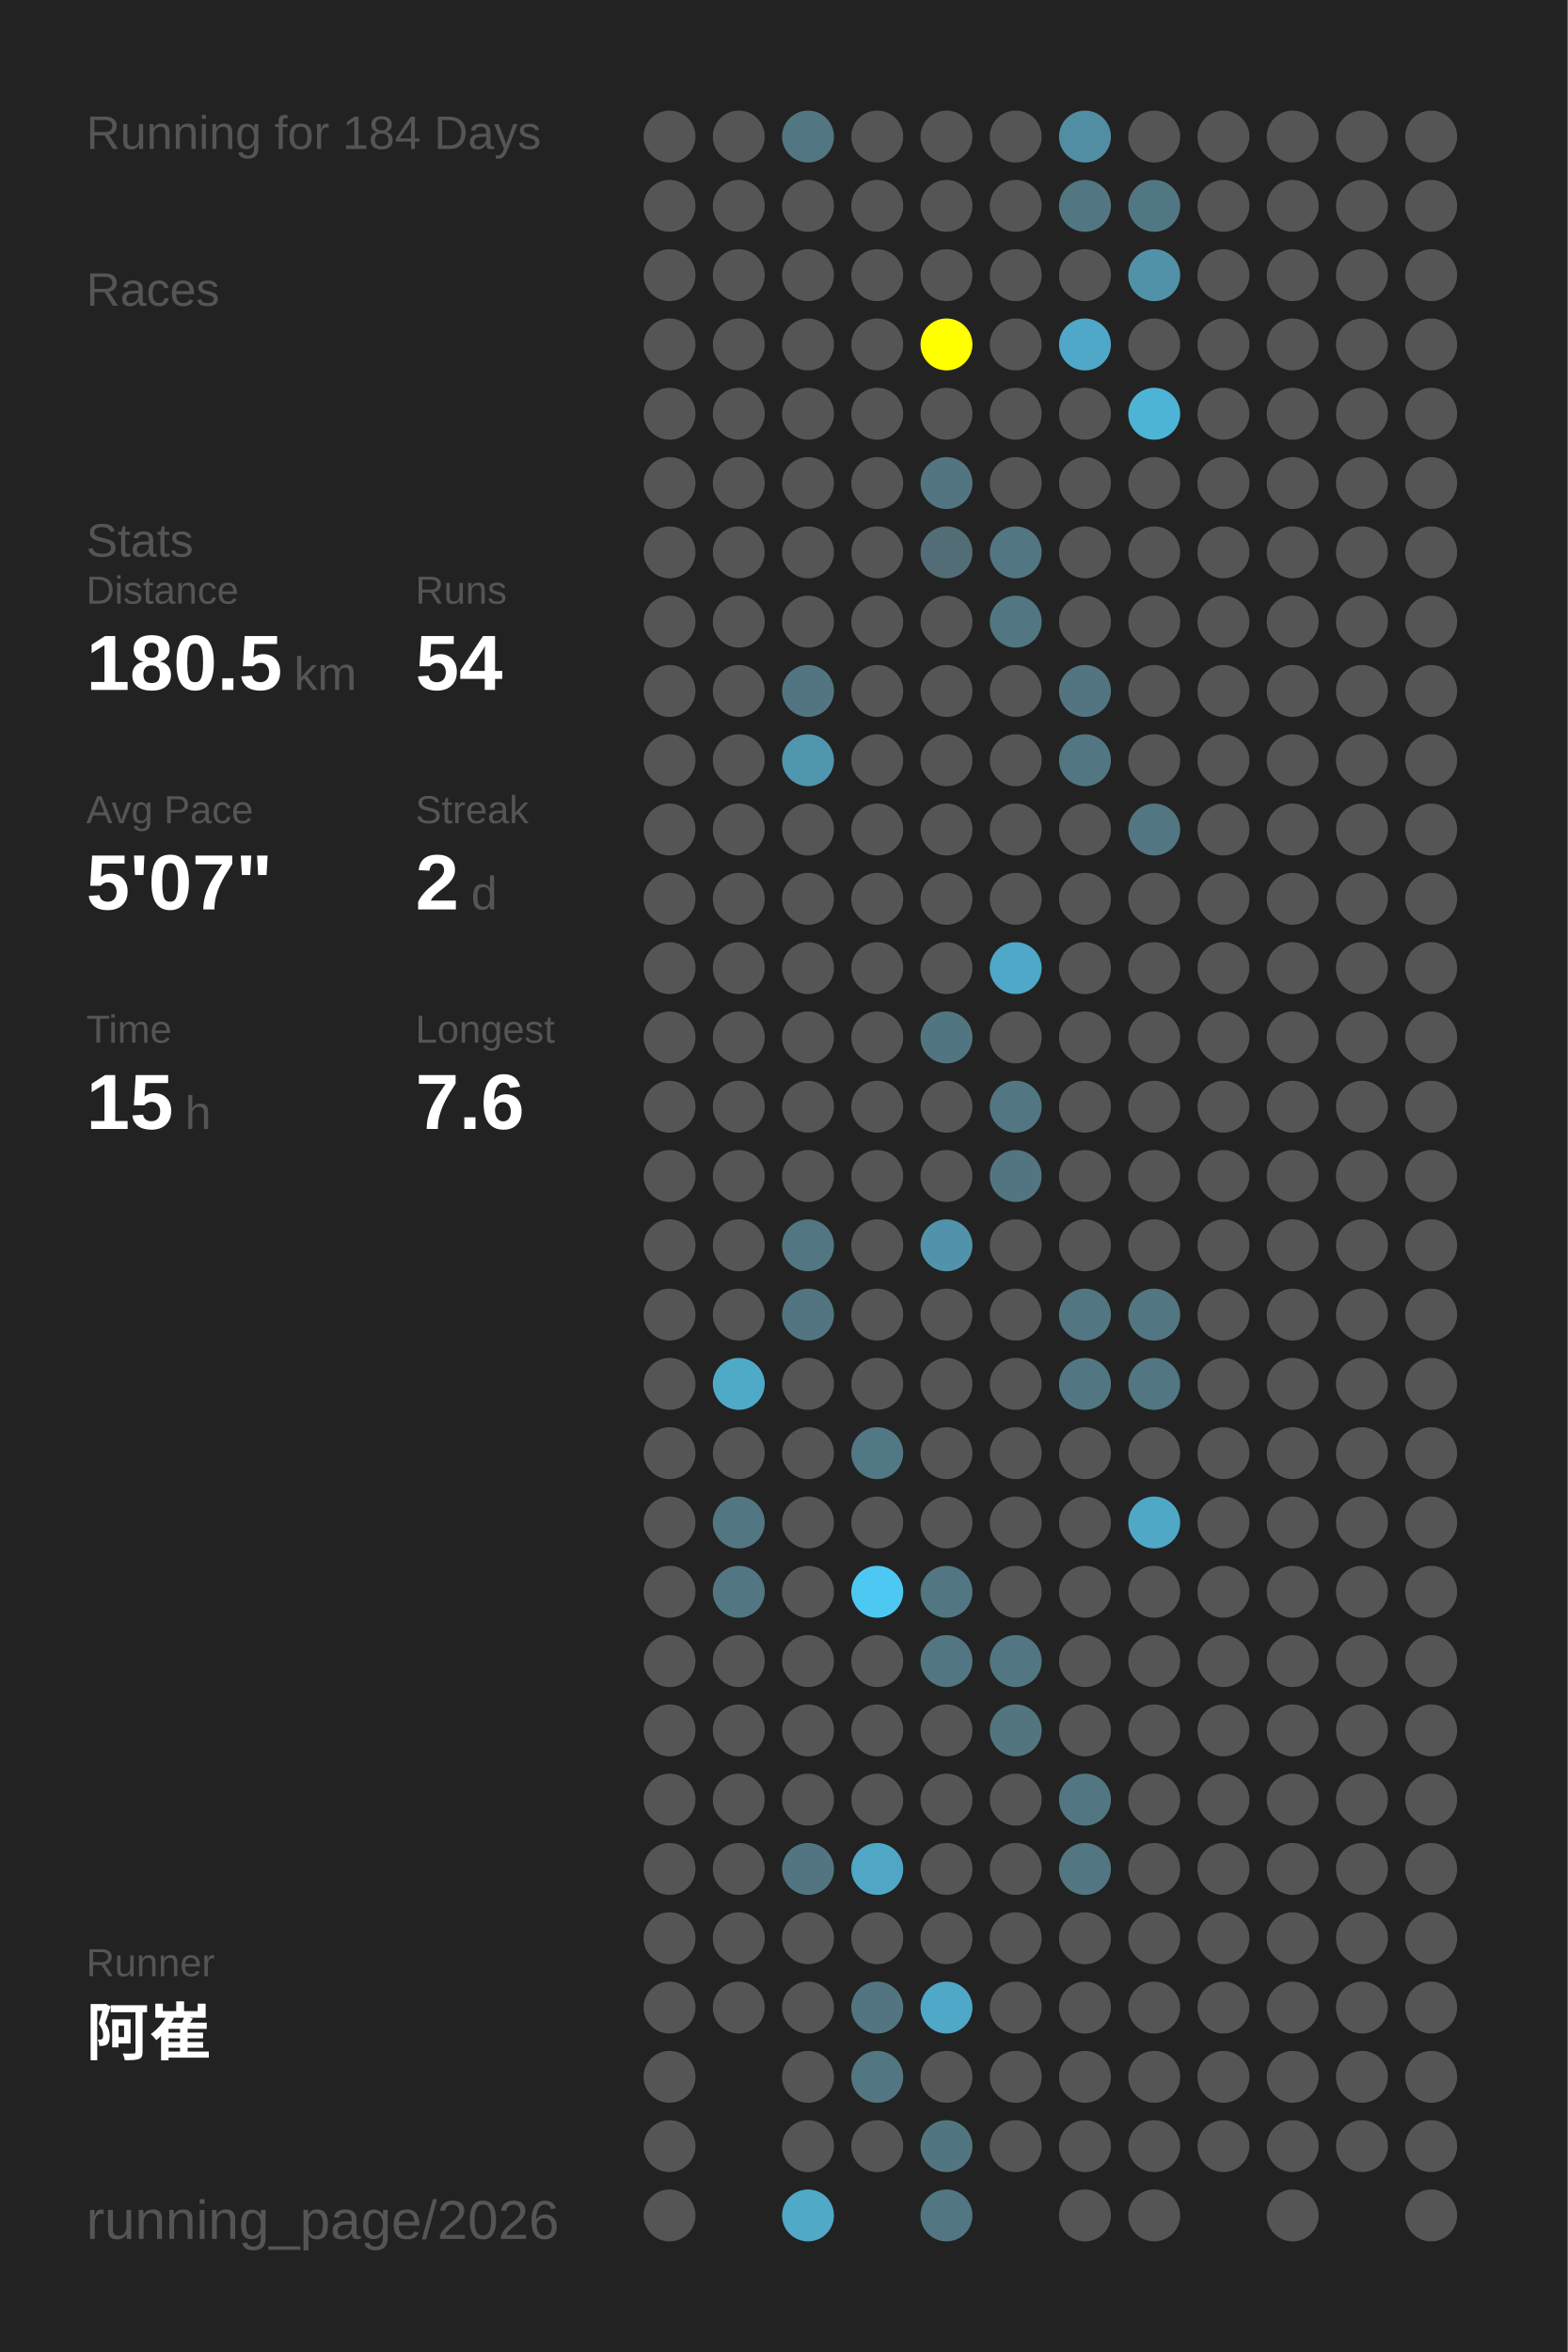
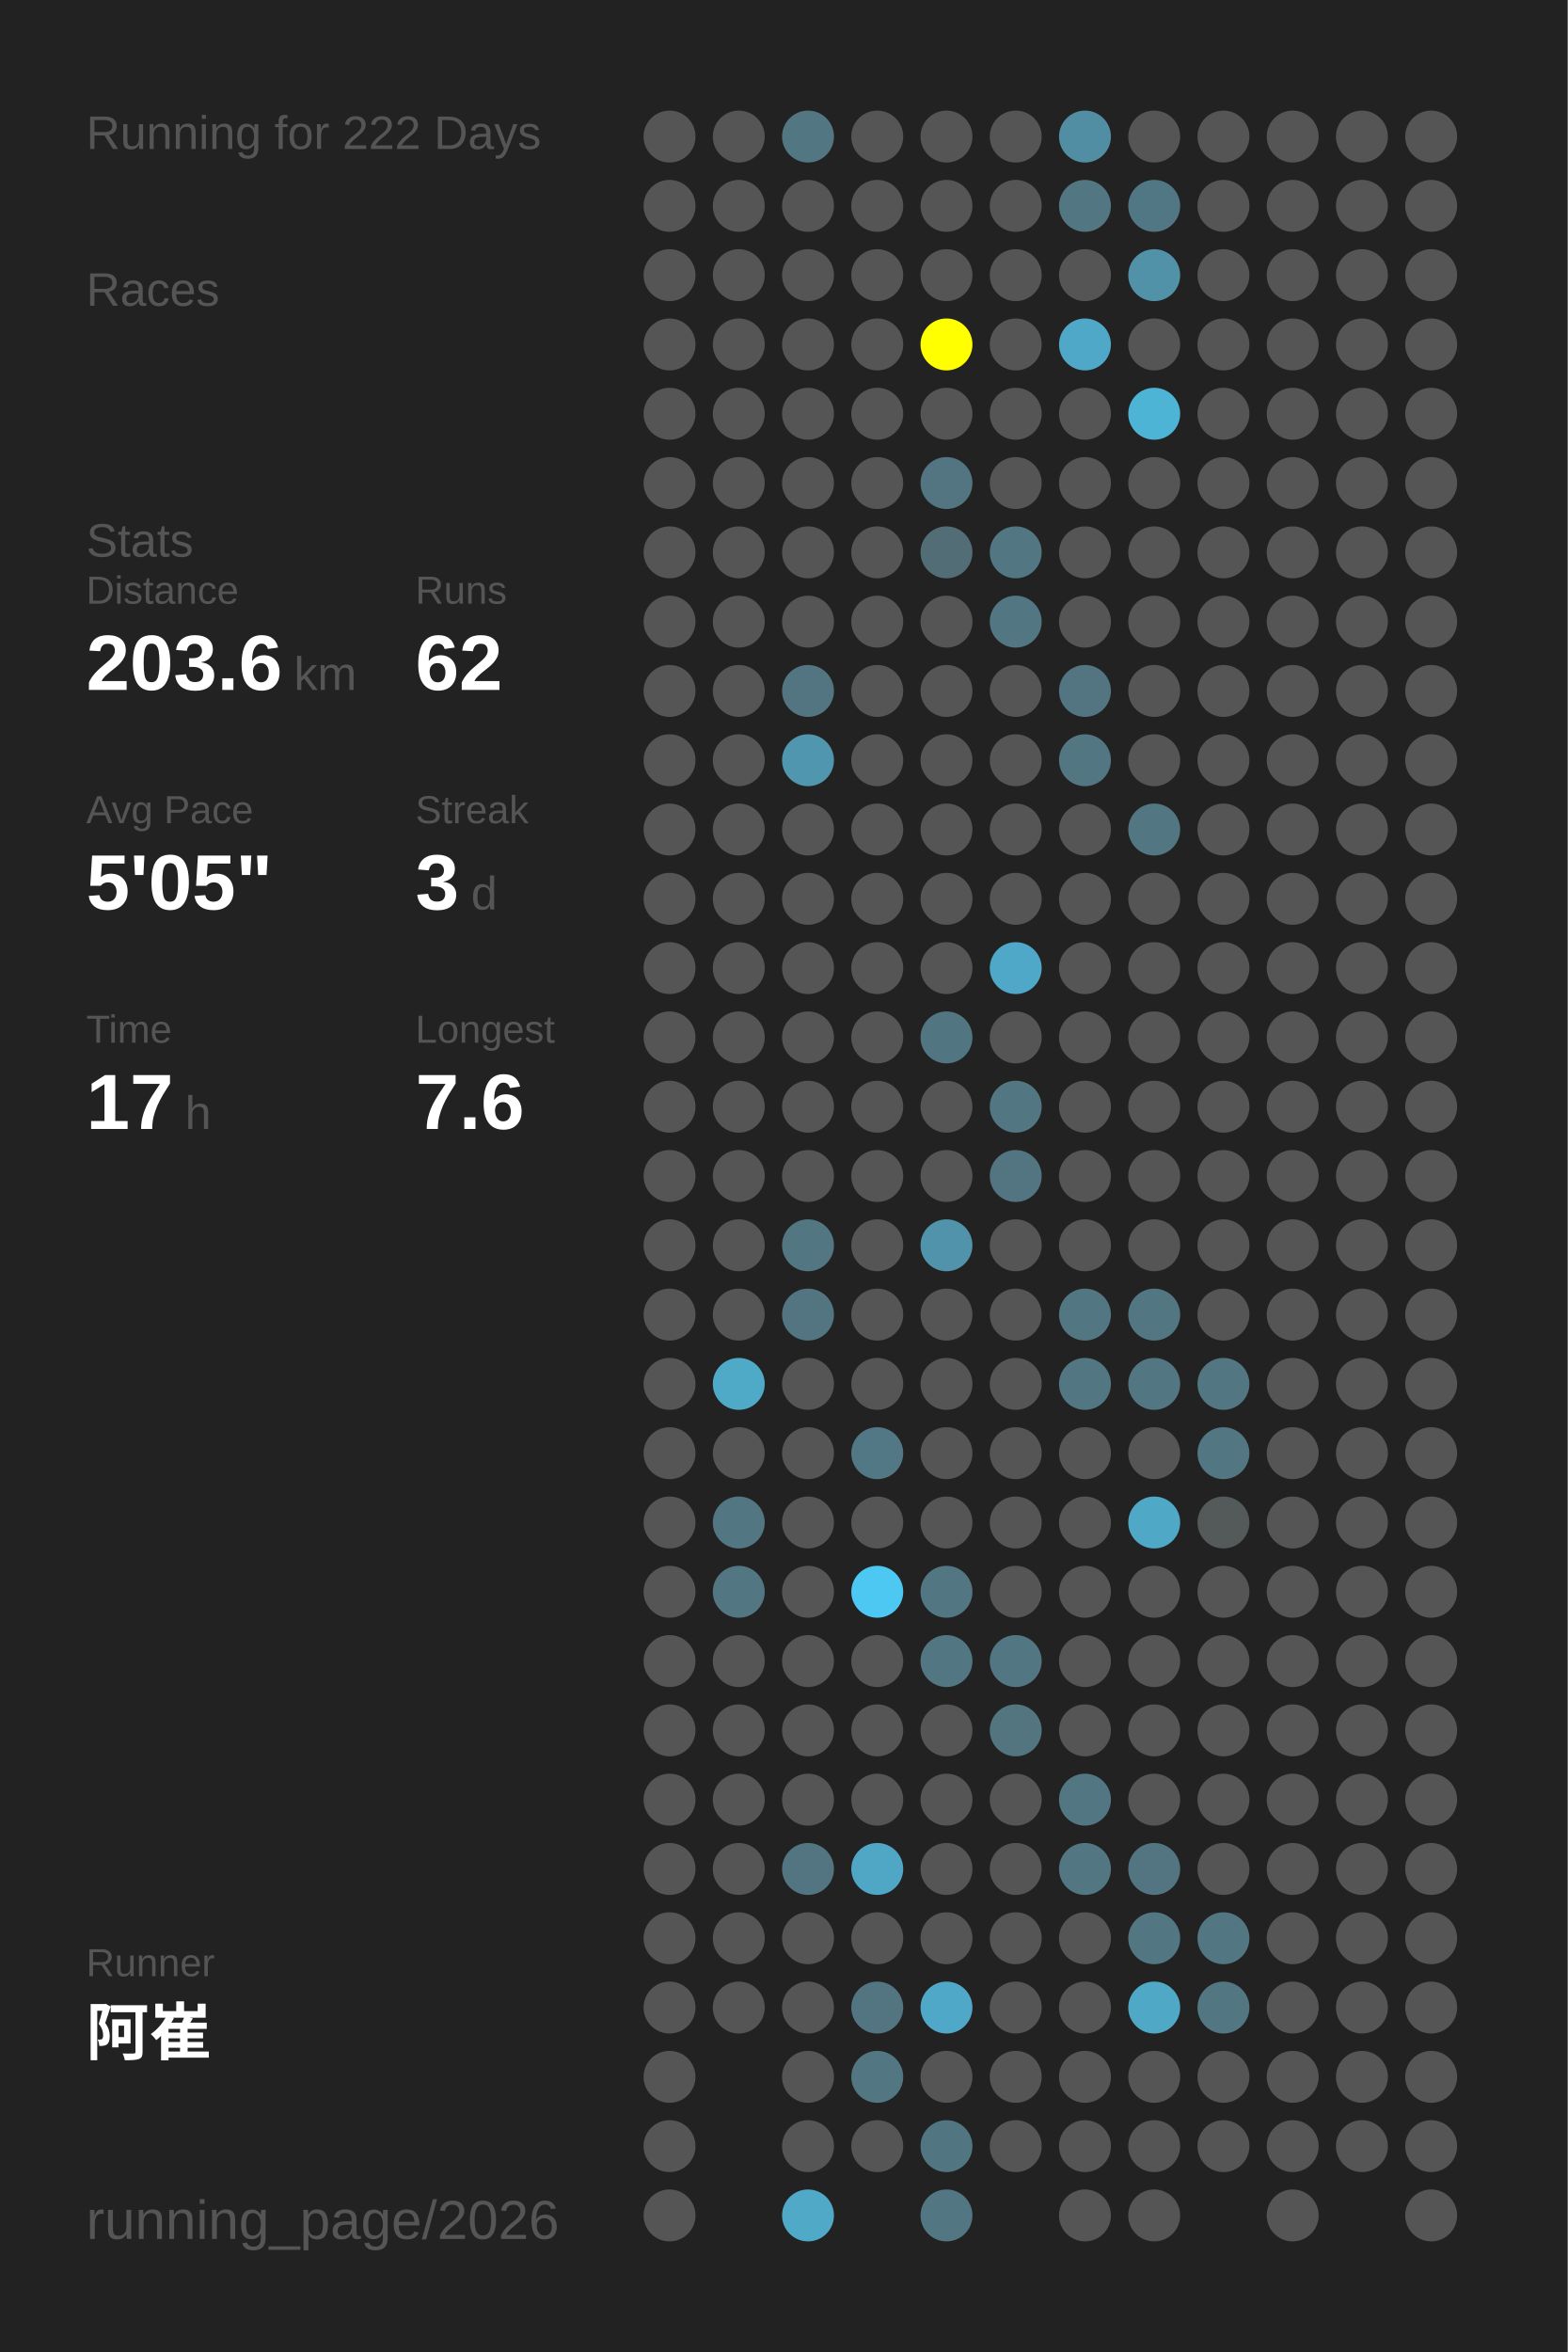
<svg xmlns="http://www.w3.org/2000/svg" baseProfile="full" height="300mm" version="1.1" viewBox="0,0,200,300" width="200mm">
  <defs />
  <rect fill="#222222" height="300" width="200" x="0" y="0" />
-   <text fill="#555555" style="font-size:6px; font-family:Arial;" x="11" y="19">Running for 184 Days</text>
+   <text fill="#555555" style="font-size:6px; font-family:Arial;" x="11" y="19">Running for 222 Days</text>
  <text fill="#555555" style="font-size:6px; font-family:Arial;" x="11" y="39">Races</text>
  <text fill="#555555" style="font-size:6px; font-family:Arial;" x="11" y="71">Stats</text>
  <text fill="#555555" style="font-size:5px; font-family:Arial;" x="11" y="77">Distance</text>
-   <text fill="#FFFFFF" style="font-size:10px; font-family:Arial; font-weight:bold;" x="11" y="88">180.5</text>
+   <text fill="#FFFFFF" style="font-size:10px; font-family:Arial; font-weight:bold;" x="11" y="88">203.6</text>
  <text fill="#555555" style="font-size:6px; font-family:Arial;" x="37.5" y="88">km</text>
  <text fill="#555555" style="font-size:5px; font-family:Arial;" x="53" y="77">Runs</text>
-   <text fill="#FFFFFF" style="font-size:10px; font-family:Arial; font-weight:bold;" x="53" y="88">54</text>
+   <text fill="#FFFFFF" style="font-size:10px; font-family:Arial; font-weight:bold;" x="53" y="88">62</text>
  <text fill="#555555" style="font-size:5px; font-family:Arial;" x="11" y="105">Avg Pace</text>
-   <text fill="#FFFFFF" style="font-size:10px; font-family:Arial; font-weight:bold;" x="11" y="116">5'07"</text>
+   <text fill="#FFFFFF" style="font-size:10px; font-family:Arial; font-weight:bold;" x="11" y="116">5'05"</text>
  <text fill="#555555" style="font-size:5px; font-family:Arial;" x="53" y="105">Streak</text>
-   <text fill="#FFFFFF" style="font-size:10px; font-family:Arial; font-weight:bold;" x="53" y="116">2</text>
+   <text fill="#FFFFFF" style="font-size:10px; font-family:Arial; font-weight:bold;" x="53" y="116">3</text>
  <text fill="#555555" style="font-size:6px; font-family:Arial;" x="60.1" y="116">d</text>
  <text fill="#555555" style="font-size:5px; font-family:Arial;" x="11" y="133">Time</text>
-   <text fill="#FFFFFF" style="font-size:10px; font-family:Arial; font-weight:bold;" x="11" y="144">15</text>
+   <text fill="#FFFFFF" style="font-size:10px; font-family:Arial; font-weight:bold;" x="11" y="144">17</text>
  <text fill="#555555" style="font-size:6px; font-family:Arial;" x="23.6" y="144">h</text>
  <text fill="#555555" style="font-size:5px; font-family:Arial;" x="53" y="133">Longest</text>
  <text fill="#FFFFFF" style="font-size:10px; font-family:Arial; font-weight:bold;" x="53" y="144">7.6</text>
  <text fill="#555555" style="font-size:5px; font-family:Arial;" x="11" y="252.065">Runner</text>
  <text fill="#FFFFFF" style="font-size:8px; font-family:Arial; font-weight:bold;" x="11" y="262.065">阿崔</text>
  <text fill="#555555" style="font-size:7px; font-family:Arial;" x="11" y="285.581">running_page/2026</text>
  <circle cx="85.417" cy="17.419" fill="#555555" r="3.312" />
  <circle cx="85.417" cy="26.258" fill="#555555" r="3.312" />
  <circle cx="85.417" cy="35.097" fill="#555555" r="3.312" />
  <circle cx="85.417" cy="43.935" fill="#555555" r="3.312" />
  <circle cx="85.417" cy="52.774" fill="#555555" r="3.312" />
  <circle cx="85.417" cy="61.613" fill="#555555" r="3.312" />
  <circle cx="85.417" cy="70.452" fill="#555555" r="3.312" />
  <circle cx="85.417" cy="79.29" fill="#555555" r="3.312" />
  <circle cx="85.417" cy="88.129" fill="#555555" r="3.312" />
  <circle cx="85.417" cy="96.968" fill="#555555" r="3.312" />
  <circle cx="85.417" cy="105.806" fill="#555555" r="3.312" />
  <circle cx="85.417" cy="114.645" fill="#555555" r="3.312" />
  <circle cx="85.417" cy="123.484" fill="#555555" r="3.312" />
  <circle cx="85.417" cy="132.323" fill="#555555" r="3.312" />
  <circle cx="85.417" cy="141.161" fill="#555555" r="3.312" />
  <circle cx="85.417" cy="150" fill="#555555" r="3.312" />
  <circle cx="85.417" cy="158.839" fill="#555555" r="3.312" />
  <circle cx="85.417" cy="167.677" fill="#555555" r="3.312" />
  <circle cx="85.417" cy="176.516" fill="#555555" r="3.312" />
  <circle cx="85.417" cy="185.355" fill="#555555" r="3.312" />
  <circle cx="85.417" cy="194.194" fill="#555555" r="3.312" />
  <circle cx="85.417" cy="203.032" fill="#555555" r="3.312" />
  <circle cx="85.417" cy="211.871" fill="#555555" r="3.312" />
  <circle cx="85.417" cy="220.71" fill="#555555" r="3.312" />
  <circle cx="85.417" cy="229.548" fill="#555555" r="3.312" />
  <circle cx="85.417" cy="238.387" fill="#555555" r="3.312" />
  <circle cx="85.417" cy="247.226" fill="#555555" r="3.312" />
  <circle cx="85.417" cy="256.065" fill="#555555" r="3.312" />
  <circle cx="85.417" cy="264.903" fill="#555555" r="3.312" />
  <circle cx="85.417" cy="273.742" fill="#555555" r="3.312" />
  <circle cx="85.417" cy="282.581" fill="#555555" r="3.312" />
  <circle cx="94.25" cy="17.419" fill="#555555" r="3.312" />
  <circle cx="94.25" cy="26.258" fill="#555555" r="3.312" />
  <circle cx="94.25" cy="35.097" fill="#555555" r="3.312" />
  <circle cx="94.25" cy="43.935" fill="#555555" r="3.312" />
  <circle cx="94.25" cy="52.774" fill="#555555" r="3.312" />
  <circle cx="94.25" cy="61.613" fill="#555555" r="3.312" />
  <circle cx="94.25" cy="70.452" fill="#555555" r="3.312" />
  <circle cx="94.25" cy="79.29" fill="#555555" r="3.312" />
  <circle cx="94.25" cy="88.129" fill="#555555" r="3.312" />
  <circle cx="94.25" cy="96.968" fill="#555555" r="3.312" />
  <circle cx="94.25" cy="105.806" fill="#555555" r="3.312" />
  <circle cx="94.25" cy="114.645" fill="#555555" r="3.312" />
  <circle cx="94.25" cy="123.484" fill="#555555" r="3.312" />
  <circle cx="94.25" cy="132.323" fill="#555555" r="3.312" />
  <circle cx="94.25" cy="141.161" fill="#555555" r="3.312" />
  <circle cx="94.25" cy="150" fill="#555555" r="3.312" />
  <circle cx="94.25" cy="158.839" fill="#555555" r="3.312" />
  <circle cx="94.25" cy="167.677" fill="#555555" r="3.312" />
  <circle cx="94.25" cy="176.516" fill="#4faac8" r="3.312" />
  <circle cx="94.25" cy="185.355" fill="#555555" r="3.312" />
  <circle cx="94.25" cy="194.194" fill="#527783" r="3.312" />
  <circle cx="94.25" cy="203.032" fill="#527682" r="3.312" />
  <circle cx="94.25" cy="211.871" fill="#555555" r="3.312" />
  <circle cx="94.25" cy="220.71" fill="#555555" r="3.312" />
  <circle cx="94.25" cy="229.548" fill="#555555" r="3.312" />
  <circle cx="94.25" cy="238.387" fill="#555555" r="3.312" />
  <circle cx="94.25" cy="247.226" fill="#555555" r="3.312" />
  <circle cx="94.25" cy="256.065" fill="#555555" r="3.312" />
  <circle cx="103.083" cy="17.419" fill="#527682" r="3.312" />
  <circle cx="103.083" cy="26.258" fill="#555555" r="3.312" />
  <circle cx="103.083" cy="35.097" fill="#555555" r="3.312" />
  <circle cx="103.083" cy="43.935" fill="#555555" r="3.312" />
  <circle cx="103.083" cy="52.774" fill="#555555" r="3.312" />
  <circle cx="103.083" cy="61.613" fill="#555555" r="3.312" />
  <circle cx="103.083" cy="70.452" fill="#555555" r="3.312" />
  <circle cx="103.083" cy="79.29" fill="#555555" r="3.312" />
  <circle cx="103.083" cy="88.129" fill="#527581" r="3.312" />
  <circle cx="103.083" cy="96.968" fill="#5096ae" r="3.312" />
  <circle cx="103.083" cy="105.806" fill="#555555" r="3.312" />
  <circle cx="103.083" cy="114.645" fill="#555555" r="3.312" />
  <circle cx="103.083" cy="123.484" fill="#555555" r="3.312" />
  <circle cx="103.083" cy="132.323" fill="#555555" r="3.312" />
  <circle cx="103.083" cy="141.161" fill="#555555" r="3.312" />
  <circle cx="103.083" cy="150" fill="#555555" r="3.312" />
  <circle cx="103.083" cy="158.839" fill="#527682" r="3.312" />
  <circle cx="103.083" cy="167.677" fill="#527581" r="3.312" />
  <circle cx="103.083" cy="176.516" fill="#555555" r="3.312" />
  <circle cx="103.083" cy="185.355" fill="#555555" r="3.312" />
  <circle cx="103.083" cy="194.194" fill="#555555" r="3.312" />
  <circle cx="103.083" cy="203.032" fill="#555555" r="3.312" />
  <circle cx="103.083" cy="211.871" fill="#555555" r="3.312" />
  <circle cx="103.083" cy="220.71" fill="#555555" r="3.312" />
  <circle cx="103.083" cy="229.548" fill="#555555" r="3.312" />
  <circle cx="103.083" cy="238.387" fill="#527581" r="3.312" />
  <circle cx="103.083" cy="247.226" fill="#555555" r="3.312" />
  <circle cx="103.083" cy="256.065" fill="#555555" r="3.312" />
  <circle cx="103.083" cy="264.903" fill="#555555" r="3.312" />
  <circle cx="103.083" cy="273.742" fill="#555555" r="3.312" />
  <circle cx="103.083" cy="282.581" fill="#4fa9c7" r="3.312" />
  <circle cx="111.917" cy="17.419" fill="#555555" r="3.312" />
  <circle cx="111.917" cy="26.258" fill="#555555" r="3.312" />
  <circle cx="111.917" cy="35.097" fill="#555555" r="3.312" />
  <circle cx="111.917" cy="43.935" fill="#555555" r="3.312" />
  <circle cx="111.917" cy="52.774" fill="#555555" r="3.312" />
  <circle cx="111.917" cy="61.613" fill="#555555" r="3.312" />
  <circle cx="111.917" cy="70.452" fill="#555555" r="3.312" />
  <circle cx="111.917" cy="79.29" fill="#555555" r="3.312" />
  <circle cx="111.917" cy="88.129" fill="#555555" r="3.312" />
  <circle cx="111.917" cy="96.968" fill="#555555" r="3.312" />
  <circle cx="111.917" cy="105.806" fill="#555555" r="3.312" />
  <circle cx="111.917" cy="114.645" fill="#555555" r="3.312" />
  <circle cx="111.917" cy="123.484" fill="#555555" r="3.312" />
  <circle cx="111.917" cy="132.323" fill="#555555" r="3.312" />
  <circle cx="111.917" cy="141.161" fill="#555555" r="3.312" />
  <circle cx="111.917" cy="150" fill="#555555" r="3.312" />
  <circle cx="111.917" cy="158.839" fill="#555555" r="3.312" />
  <circle cx="111.917" cy="167.677" fill="#555555" r="3.312" />
  <circle cx="111.917" cy="176.516" fill="#555555" r="3.312" />
  <circle cx="111.917" cy="185.355" fill="#527885" r="3.312" />
  <circle cx="111.917" cy="194.194" fill="#555555" r="3.312" />
  <circle cx="111.917" cy="203.032" fill="#4dc8f2" r="3.312" />
  <circle cx="111.917" cy="211.871" fill="#555555" r="3.312" />
  <circle cx="111.917" cy="220.71" fill="#555555" r="3.312" />
  <circle cx="111.917" cy="229.548" fill="#555555" r="3.312" />
  <circle cx="111.917" cy="238.387" fill="#4fa7c5" r="3.312" />
  <circle cx="111.917" cy="247.226" fill="#555555" r="3.312" />
  <circle cx="111.917" cy="256.065" fill="#527581" r="3.312" />
  <circle cx="111.917" cy="264.903" fill="#527682" r="3.312" />
  <circle cx="111.917" cy="273.742" fill="#555555" r="3.312" />
  <circle cx="120.75" cy="17.419" fill="#555555" r="3.312" />
  <circle cx="120.75" cy="26.258" fill="#555555" r="3.312" />
  <circle cx="120.75" cy="35.097" fill="#555555" r="3.312" />
  <circle cx="120.75" cy="43.935" fill="#FFFF00" r="3.312" />
  <circle cx="120.75" cy="52.774" fill="#555555" r="3.312" />
  <circle cx="120.75" cy="61.613" fill="#527581" r="3.312" />
  <circle cx="120.75" cy="70.452" fill="#536d76" r="3.312" />
  <circle cx="120.75" cy="79.29" fill="#555555" r="3.312" />
  <circle cx="120.75" cy="88.129" fill="#555555" r="3.312" />
  <circle cx="120.75" cy="96.968" fill="#555555" r="3.312" />
  <circle cx="120.75" cy="105.806" fill="#555555" r="3.312" />
  <circle cx="120.75" cy="114.645" fill="#555555" r="3.312" />
  <circle cx="120.75" cy="123.484" fill="#555555" r="3.312" />
  <circle cx="120.75" cy="132.323" fill="#527681" r="3.312" />
  <circle cx="120.75" cy="141.161" fill="#555555" r="3.312" />
  <circle cx="120.75" cy="150" fill="#555555" r="3.312" />
  <circle cx="120.75" cy="158.839" fill="#5093aa" r="3.312" />
  <circle cx="120.75" cy="167.677" fill="#555555" r="3.312" />
  <circle cx="120.75" cy="176.516" fill="#555555" r="3.312" />
  <circle cx="120.75" cy="185.355" fill="#555555" r="3.312" />
  <circle cx="120.75" cy="194.194" fill="#555555" r="3.312" />
  <circle cx="120.75" cy="203.032" fill="#527682" r="3.312" />
  <circle cx="120.75" cy="211.871" fill="#527682" r="3.312" />
  <circle cx="120.75" cy="220.71" fill="#555555" r="3.312" />
  <circle cx="120.75" cy="229.548" fill="#555555" r="3.312" />
  <circle cx="120.75" cy="238.387" fill="#555555" r="3.312" />
  <circle cx="120.75" cy="247.226" fill="#555555" r="3.312" />
  <circle cx="120.75" cy="256.065" fill="#4fa8c7" r="3.312" />
  <circle cx="120.75" cy="264.903" fill="#555555" r="3.312" />
  <circle cx="120.75" cy="273.742" fill="#527681" r="3.312" />
  <circle cx="120.75" cy="282.581" fill="#527682" r="3.312" />
  <circle cx="129.583" cy="17.419" fill="#555555" r="3.312" />
  <circle cx="129.583" cy="26.258" fill="#555555" r="3.312" />
  <circle cx="129.583" cy="35.097" fill="#555555" r="3.312" />
  <circle cx="129.583" cy="43.935" fill="#555555" r="3.312" />
  <circle cx="129.583" cy="52.774" fill="#555555" r="3.312" />
  <circle cx="129.583" cy="61.613" fill="#555555" r="3.312" />
  <circle cx="129.583" cy="70.452" fill="#527682" r="3.312" />
  <circle cx="129.583" cy="79.29" fill="#527682" r="3.312" />
  <circle cx="129.583" cy="88.129" fill="#555555" r="3.312" />
  <circle cx="129.583" cy="96.968" fill="#555555" r="3.312" />
  <circle cx="129.583" cy="105.806" fill="#555555" r="3.312" />
  <circle cx="129.583" cy="114.645" fill="#555555" r="3.312" />
  <circle cx="129.583" cy="123.484" fill="#4fa8c7" r="3.312" />
  <circle cx="129.583" cy="132.323" fill="#555555" r="3.312" />
  <circle cx="129.583" cy="141.161" fill="#527682" r="3.312" />
  <circle cx="129.583" cy="150" fill="#527581" r="3.312" />
  <circle cx="129.583" cy="158.839" fill="#555555" r="3.312" />
  <circle cx="129.583" cy="167.677" fill="#555555" r="3.312" />
  <circle cx="129.583" cy="176.516" fill="#555555" r="3.312" />
  <circle cx="129.583" cy="185.355" fill="#555555" r="3.312" />
  <circle cx="129.583" cy="194.194" fill="#555555" r="3.312" />
  <circle cx="129.583" cy="203.032" fill="#555555" r="3.312" />
  <circle cx="129.583" cy="211.871" fill="#527682" r="3.312" />
  <circle cx="129.583" cy="220.71" fill="#527580" r="3.312" />
  <circle cx="129.583" cy="229.548" fill="#555555" r="3.312" />
  <circle cx="129.583" cy="238.387" fill="#555555" r="3.312" />
  <circle cx="129.583" cy="247.226" fill="#555555" r="3.312" />
  <circle cx="129.583" cy="256.065" fill="#555555" r="3.312" />
  <circle cx="129.583" cy="264.903" fill="#555555" r="3.312" />
  <circle cx="129.583" cy="273.742" fill="#555555" r="3.312" />
  <circle cx="138.417" cy="17.419" fill="#518ea3" r="3.312" />
  <circle cx="138.417" cy="26.258" fill="#527682" r="3.312" />
  <circle cx="138.417" cy="35.097" fill="#555555" r="3.312" />
  <circle cx="138.417" cy="43.935" fill="#4fa8c7" r="3.312" />
  <circle cx="138.417" cy="52.774" fill="#555555" r="3.312" />
  <circle cx="138.417" cy="61.613" fill="#555555" r="3.312" />
  <circle cx="138.417" cy="70.452" fill="#555555" r="3.312" />
  <circle cx="138.417" cy="79.29" fill="#555555" r="3.312" />
  <circle cx="138.417" cy="88.129" fill="#527581" r="3.312" />
  <circle cx="138.417" cy="96.968" fill="#527682" r="3.312" />
  <circle cx="138.417" cy="105.806" fill="#555555" r="3.312" />
  <circle cx="138.417" cy="114.645" fill="#555555" r="3.312" />
  <circle cx="138.417" cy="123.484" fill="#555555" r="3.312" />
  <circle cx="138.417" cy="132.323" fill="#555555" r="3.312" />
  <circle cx="138.417" cy="141.161" fill="#555555" r="3.312" />
  <circle cx="138.417" cy="150" fill="#555555" r="3.312" />
  <circle cx="138.417" cy="158.839" fill="#555555" r="3.312" />
  <circle cx="138.417" cy="167.677" fill="#527682" r="3.312" />
  <circle cx="138.417" cy="176.516" fill="#527783" r="3.312" />
  <circle cx="138.417" cy="185.355" fill="#555555" r="3.312" />
  <circle cx="138.417" cy="194.194" fill="#555555" r="3.312" />
  <circle cx="138.417" cy="203.032" fill="#555555" r="3.312" />
  <circle cx="138.417" cy="211.871" fill="#555555" r="3.312" />
  <circle cx="138.417" cy="220.71" fill="#555555" r="3.312" />
  <circle cx="138.417" cy="229.548" fill="#527783" r="3.312" />
  <circle cx="138.417" cy="238.387" fill="#527682" r="3.312" />
  <circle cx="138.417" cy="247.226" fill="#555555" r="3.312" />
  <circle cx="138.417" cy="256.065" fill="#555555" r="3.312" />
  <circle cx="138.417" cy="264.903" fill="#555555" r="3.312" />
  <circle cx="138.417" cy="273.742" fill="#555555" r="3.312" />
  <circle cx="138.417" cy="282.581" fill="#555555" r="3.312" />
  <circle cx="147.25" cy="17.419" fill="#555555" r="3.312" />
  <circle cx="147.25" cy="26.258" fill="#527784" r="3.312" />
  <circle cx="147.25" cy="35.097" fill="#5192a9" r="3.312" />
  <circle cx="147.25" cy="43.935" fill="#555555" r="3.312" />
  <circle cx="147.25" cy="52.774" fill="#4eb4d6" r="3.312" />
  <circle cx="147.25" cy="61.613" fill="#555555" r="3.312" />
  <circle cx="147.25" cy="70.452" fill="#555555" r="3.312" />
  <circle cx="147.25" cy="79.29" fill="#555555" r="3.312" />
  <circle cx="147.25" cy="88.129" fill="#555555" r="3.312" />
  <circle cx="147.25" cy="96.968" fill="#555555" r="3.312" />
  <circle cx="147.25" cy="105.806" fill="#527682" r="3.312" />
  <circle cx="147.25" cy="114.645" fill="#555555" r="3.312" />
  <circle cx="147.25" cy="123.484" fill="#555555" r="3.312" />
  <circle cx="147.25" cy="132.323" fill="#555555" r="3.312" />
  <circle cx="147.25" cy="141.161" fill="#555555" r="3.312" />
  <circle cx="147.25" cy="150" fill="#555555" r="3.312" />
  <circle cx="147.25" cy="158.839" fill="#555555" r="3.312" />
  <circle cx="147.25" cy="167.677" fill="#527682" r="3.312" />
  <circle cx="147.25" cy="176.516" fill="#527682" r="3.312" />
  <circle cx="147.25" cy="185.355" fill="#555555" r="3.312" />
  <circle cx="147.25" cy="194.194" fill="#4fa8c6" r="3.312" />
  <circle cx="147.25" cy="203.032" fill="#555555" r="3.312" />
  <circle cx="147.25" cy="211.871" fill="#555555" r="3.312" />
  <circle cx="147.25" cy="220.71" fill="#555555" r="3.312" />
  <circle cx="147.25" cy="229.548" fill="#555555" r="3.312" />
-   <circle cx="147.25" cy="238.387" fill="#555555" r="3.312" />
-   <circle cx="147.25" cy="247.226" fill="#555555" r="3.312" />
-   <circle cx="147.25" cy="256.065" fill="#555555" r="3.312" />
+   <circle cx="147.25" cy="238.387" fill="#527581" r="3.312" />
+   <circle cx="147.25" cy="247.226" fill="#527682" r="3.312" />
+   <circle cx="147.25" cy="256.065" fill="#4fa8c6" r="3.312" />
  <circle cx="147.25" cy="264.903" fill="#555555" r="3.312" />
  <circle cx="147.25" cy="273.742" fill="#555555" r="3.312" />
  <circle cx="147.25" cy="282.581" fill="#555555" r="3.312" />
  <circle cx="156.083" cy="17.419" fill="#555555" r="3.312" />
  <circle cx="156.083" cy="26.258" fill="#555555" r="3.312" />
  <circle cx="156.083" cy="35.097" fill="#555555" r="3.312" />
  <circle cx="156.083" cy="43.935" fill="#555555" r="3.312" />
  <circle cx="156.083" cy="52.774" fill="#555555" r="3.312" />
  <circle cx="156.083" cy="61.613" fill="#555555" r="3.312" />
  <circle cx="156.083" cy="70.452" fill="#555555" r="3.312" />
  <circle cx="156.083" cy="79.29" fill="#555555" r="3.312" />
  <circle cx="156.083" cy="88.129" fill="#555555" r="3.312" />
  <circle cx="156.083" cy="96.968" fill="#555555" r="3.312" />
  <circle cx="156.083" cy="105.806" fill="#555555" r="3.312" />
  <circle cx="156.083" cy="114.645" fill="#555555" r="3.312" />
  <circle cx="156.083" cy="123.484" fill="#555555" r="3.312" />
  <circle cx="156.083" cy="132.323" fill="#555555" r="3.312" />
  <circle cx="156.083" cy="141.161" fill="#555555" r="3.312" />
  <circle cx="156.083" cy="150" fill="#555555" r="3.312" />
  <circle cx="156.083" cy="158.839" fill="#555555" r="3.312" />
  <circle cx="156.083" cy="167.677" fill="#555555" r="3.312" />
-   <circle cx="156.083" cy="176.516" fill="#555555" r="3.312" />
-   <circle cx="156.083" cy="185.355" fill="#555555" r="3.312" />
-   <circle cx="156.083" cy="194.194" fill="#555555" r="3.312" />
+   <circle cx="156.083" cy="176.516" fill="#527682" r="3.312" />
+   <circle cx="156.083" cy="185.355" fill="#527682" r="3.312" />
+   <circle cx="156.083" cy="194.194" fill="#54595a" r="3.312" />
  <circle cx="156.083" cy="203.032" fill="#555555" r="3.312" />
  <circle cx="156.083" cy="211.871" fill="#555555" r="3.312" />
  <circle cx="156.083" cy="220.71" fill="#555555" r="3.312" />
  <circle cx="156.083" cy="229.548" fill="#555555" r="3.312" />
  <circle cx="156.083" cy="238.387" fill="#555555" r="3.312" />
-   <circle cx="156.083" cy="247.226" fill="#555555" r="3.312" />
-   <circle cx="156.083" cy="256.065" fill="#555555" r="3.312" />
+   <circle cx="156.083" cy="247.226" fill="#527682" r="3.312" />
+   <circle cx="156.083" cy="256.065" fill="#527682" r="3.312" />
  <circle cx="156.083" cy="264.903" fill="#555555" r="3.312" />
  <circle cx="156.083" cy="273.742" fill="#555555" r="3.312" />
  <circle cx="164.917" cy="17.419" fill="#555555" r="3.312" />
  <circle cx="164.917" cy="26.258" fill="#555555" r="3.312" />
  <circle cx="164.917" cy="35.097" fill="#555555" r="3.312" />
  <circle cx="164.917" cy="43.935" fill="#555555" r="3.312" />
  <circle cx="164.917" cy="52.774" fill="#555555" r="3.312" />
  <circle cx="164.917" cy="61.613" fill="#555555" r="3.312" />
  <circle cx="164.917" cy="70.452" fill="#555555" r="3.312" />
  <circle cx="164.917" cy="79.29" fill="#555555" r="3.312" />
  <circle cx="164.917" cy="88.129" fill="#555555" r="3.312" />
  <circle cx="164.917" cy="96.968" fill="#555555" r="3.312" />
  <circle cx="164.917" cy="105.806" fill="#555555" r="3.312" />
  <circle cx="164.917" cy="114.645" fill="#555555" r="3.312" />
  <circle cx="164.917" cy="123.484" fill="#555555" r="3.312" />
  <circle cx="164.917" cy="132.323" fill="#555555" r="3.312" />
  <circle cx="164.917" cy="141.161" fill="#555555" r="3.312" />
  <circle cx="164.917" cy="150" fill="#555555" r="3.312" />
  <circle cx="164.917" cy="158.839" fill="#555555" r="3.312" />
  <circle cx="164.917" cy="167.677" fill="#555555" r="3.312" />
  <circle cx="164.917" cy="176.516" fill="#555555" r="3.312" />
  <circle cx="164.917" cy="185.355" fill="#555555" r="3.312" />
  <circle cx="164.917" cy="194.194" fill="#555555" r="3.312" />
  <circle cx="164.917" cy="203.032" fill="#555555" r="3.312" />
  <circle cx="164.917" cy="211.871" fill="#555555" r="3.312" />
  <circle cx="164.917" cy="220.71" fill="#555555" r="3.312" />
  <circle cx="164.917" cy="229.548" fill="#555555" r="3.312" />
  <circle cx="164.917" cy="238.387" fill="#555555" r="3.312" />
  <circle cx="164.917" cy="247.226" fill="#555555" r="3.312" />
  <circle cx="164.917" cy="256.065" fill="#555555" r="3.312" />
  <circle cx="164.917" cy="264.903" fill="#555555" r="3.312" />
  <circle cx="164.917" cy="273.742" fill="#555555" r="3.312" />
  <circle cx="164.917" cy="282.581" fill="#555555" r="3.312" />
  <circle cx="173.75" cy="17.419" fill="#555555" r="3.312" />
  <circle cx="173.75" cy="26.258" fill="#555555" r="3.312" />
  <circle cx="173.75" cy="35.097" fill="#555555" r="3.312" />
  <circle cx="173.75" cy="43.935" fill="#555555" r="3.312" />
  <circle cx="173.75" cy="52.774" fill="#555555" r="3.312" />
  <circle cx="173.75" cy="61.613" fill="#555555" r="3.312" />
  <circle cx="173.75" cy="70.452" fill="#555555" r="3.312" />
  <circle cx="173.75" cy="79.29" fill="#555555" r="3.312" />
  <circle cx="173.75" cy="88.129" fill="#555555" r="3.312" />
  <circle cx="173.75" cy="96.968" fill="#555555" r="3.312" />
  <circle cx="173.75" cy="105.806" fill="#555555" r="3.312" />
  <circle cx="173.75" cy="114.645" fill="#555555" r="3.312" />
  <circle cx="173.75" cy="123.484" fill="#555555" r="3.312" />
  <circle cx="173.75" cy="132.323" fill="#555555" r="3.312" />
  <circle cx="173.75" cy="141.161" fill="#555555" r="3.312" />
  <circle cx="173.75" cy="150" fill="#555555" r="3.312" />
  <circle cx="173.75" cy="158.839" fill="#555555" r="3.312" />
  <circle cx="173.75" cy="167.677" fill="#555555" r="3.312" />
  <circle cx="173.75" cy="176.516" fill="#555555" r="3.312" />
  <circle cx="173.75" cy="185.355" fill="#555555" r="3.312" />
  <circle cx="173.75" cy="194.194" fill="#555555" r="3.312" />
  <circle cx="173.75" cy="203.032" fill="#555555" r="3.312" />
  <circle cx="173.75" cy="211.871" fill="#555555" r="3.312" />
  <circle cx="173.75" cy="220.71" fill="#555555" r="3.312" />
  <circle cx="173.75" cy="229.548" fill="#555555" r="3.312" />
  <circle cx="173.75" cy="238.387" fill="#555555" r="3.312" />
  <circle cx="173.75" cy="247.226" fill="#555555" r="3.312" />
  <circle cx="173.75" cy="256.065" fill="#555555" r="3.312" />
  <circle cx="173.75" cy="264.903" fill="#555555" r="3.312" />
  <circle cx="173.75" cy="273.742" fill="#555555" r="3.312" />
  <circle cx="182.583" cy="17.419" fill="#555555" r="3.312" />
  <circle cx="182.583" cy="26.258" fill="#555555" r="3.312" />
  <circle cx="182.583" cy="35.097" fill="#555555" r="3.312" />
  <circle cx="182.583" cy="43.935" fill="#555555" r="3.312" />
  <circle cx="182.583" cy="52.774" fill="#555555" r="3.312" />
  <circle cx="182.583" cy="61.613" fill="#555555" r="3.312" />
  <circle cx="182.583" cy="70.452" fill="#555555" r="3.312" />
  <circle cx="182.583" cy="79.29" fill="#555555" r="3.312" />
  <circle cx="182.583" cy="88.129" fill="#555555" r="3.312" />
  <circle cx="182.583" cy="96.968" fill="#555555" r="3.312" />
  <circle cx="182.583" cy="105.806" fill="#555555" r="3.312" />
  <circle cx="182.583" cy="114.645" fill="#555555" r="3.312" />
  <circle cx="182.583" cy="123.484" fill="#555555" r="3.312" />
  <circle cx="182.583" cy="132.323" fill="#555555" r="3.312" />
  <circle cx="182.583" cy="141.161" fill="#555555" r="3.312" />
  <circle cx="182.583" cy="150" fill="#555555" r="3.312" />
  <circle cx="182.583" cy="158.839" fill="#555555" r="3.312" />
  <circle cx="182.583" cy="167.677" fill="#555555" r="3.312" />
  <circle cx="182.583" cy="176.516" fill="#555555" r="3.312" />
  <circle cx="182.583" cy="185.355" fill="#555555" r="3.312" />
  <circle cx="182.583" cy="194.194" fill="#555555" r="3.312" />
  <circle cx="182.583" cy="203.032" fill="#555555" r="3.312" />
  <circle cx="182.583" cy="211.871" fill="#555555" r="3.312" />
  <circle cx="182.583" cy="220.71" fill="#555555" r="3.312" />
  <circle cx="182.583" cy="229.548" fill="#555555" r="3.312" />
  <circle cx="182.583" cy="238.387" fill="#555555" r="3.312" />
  <circle cx="182.583" cy="247.226" fill="#555555" r="3.312" />
  <circle cx="182.583" cy="256.065" fill="#555555" r="3.312" />
  <circle cx="182.583" cy="264.903" fill="#555555" r="3.312" />
  <circle cx="182.583" cy="273.742" fill="#555555" r="3.312" />
  <circle cx="182.583" cy="282.581" fill="#555555" r="3.312" />
</svg>
